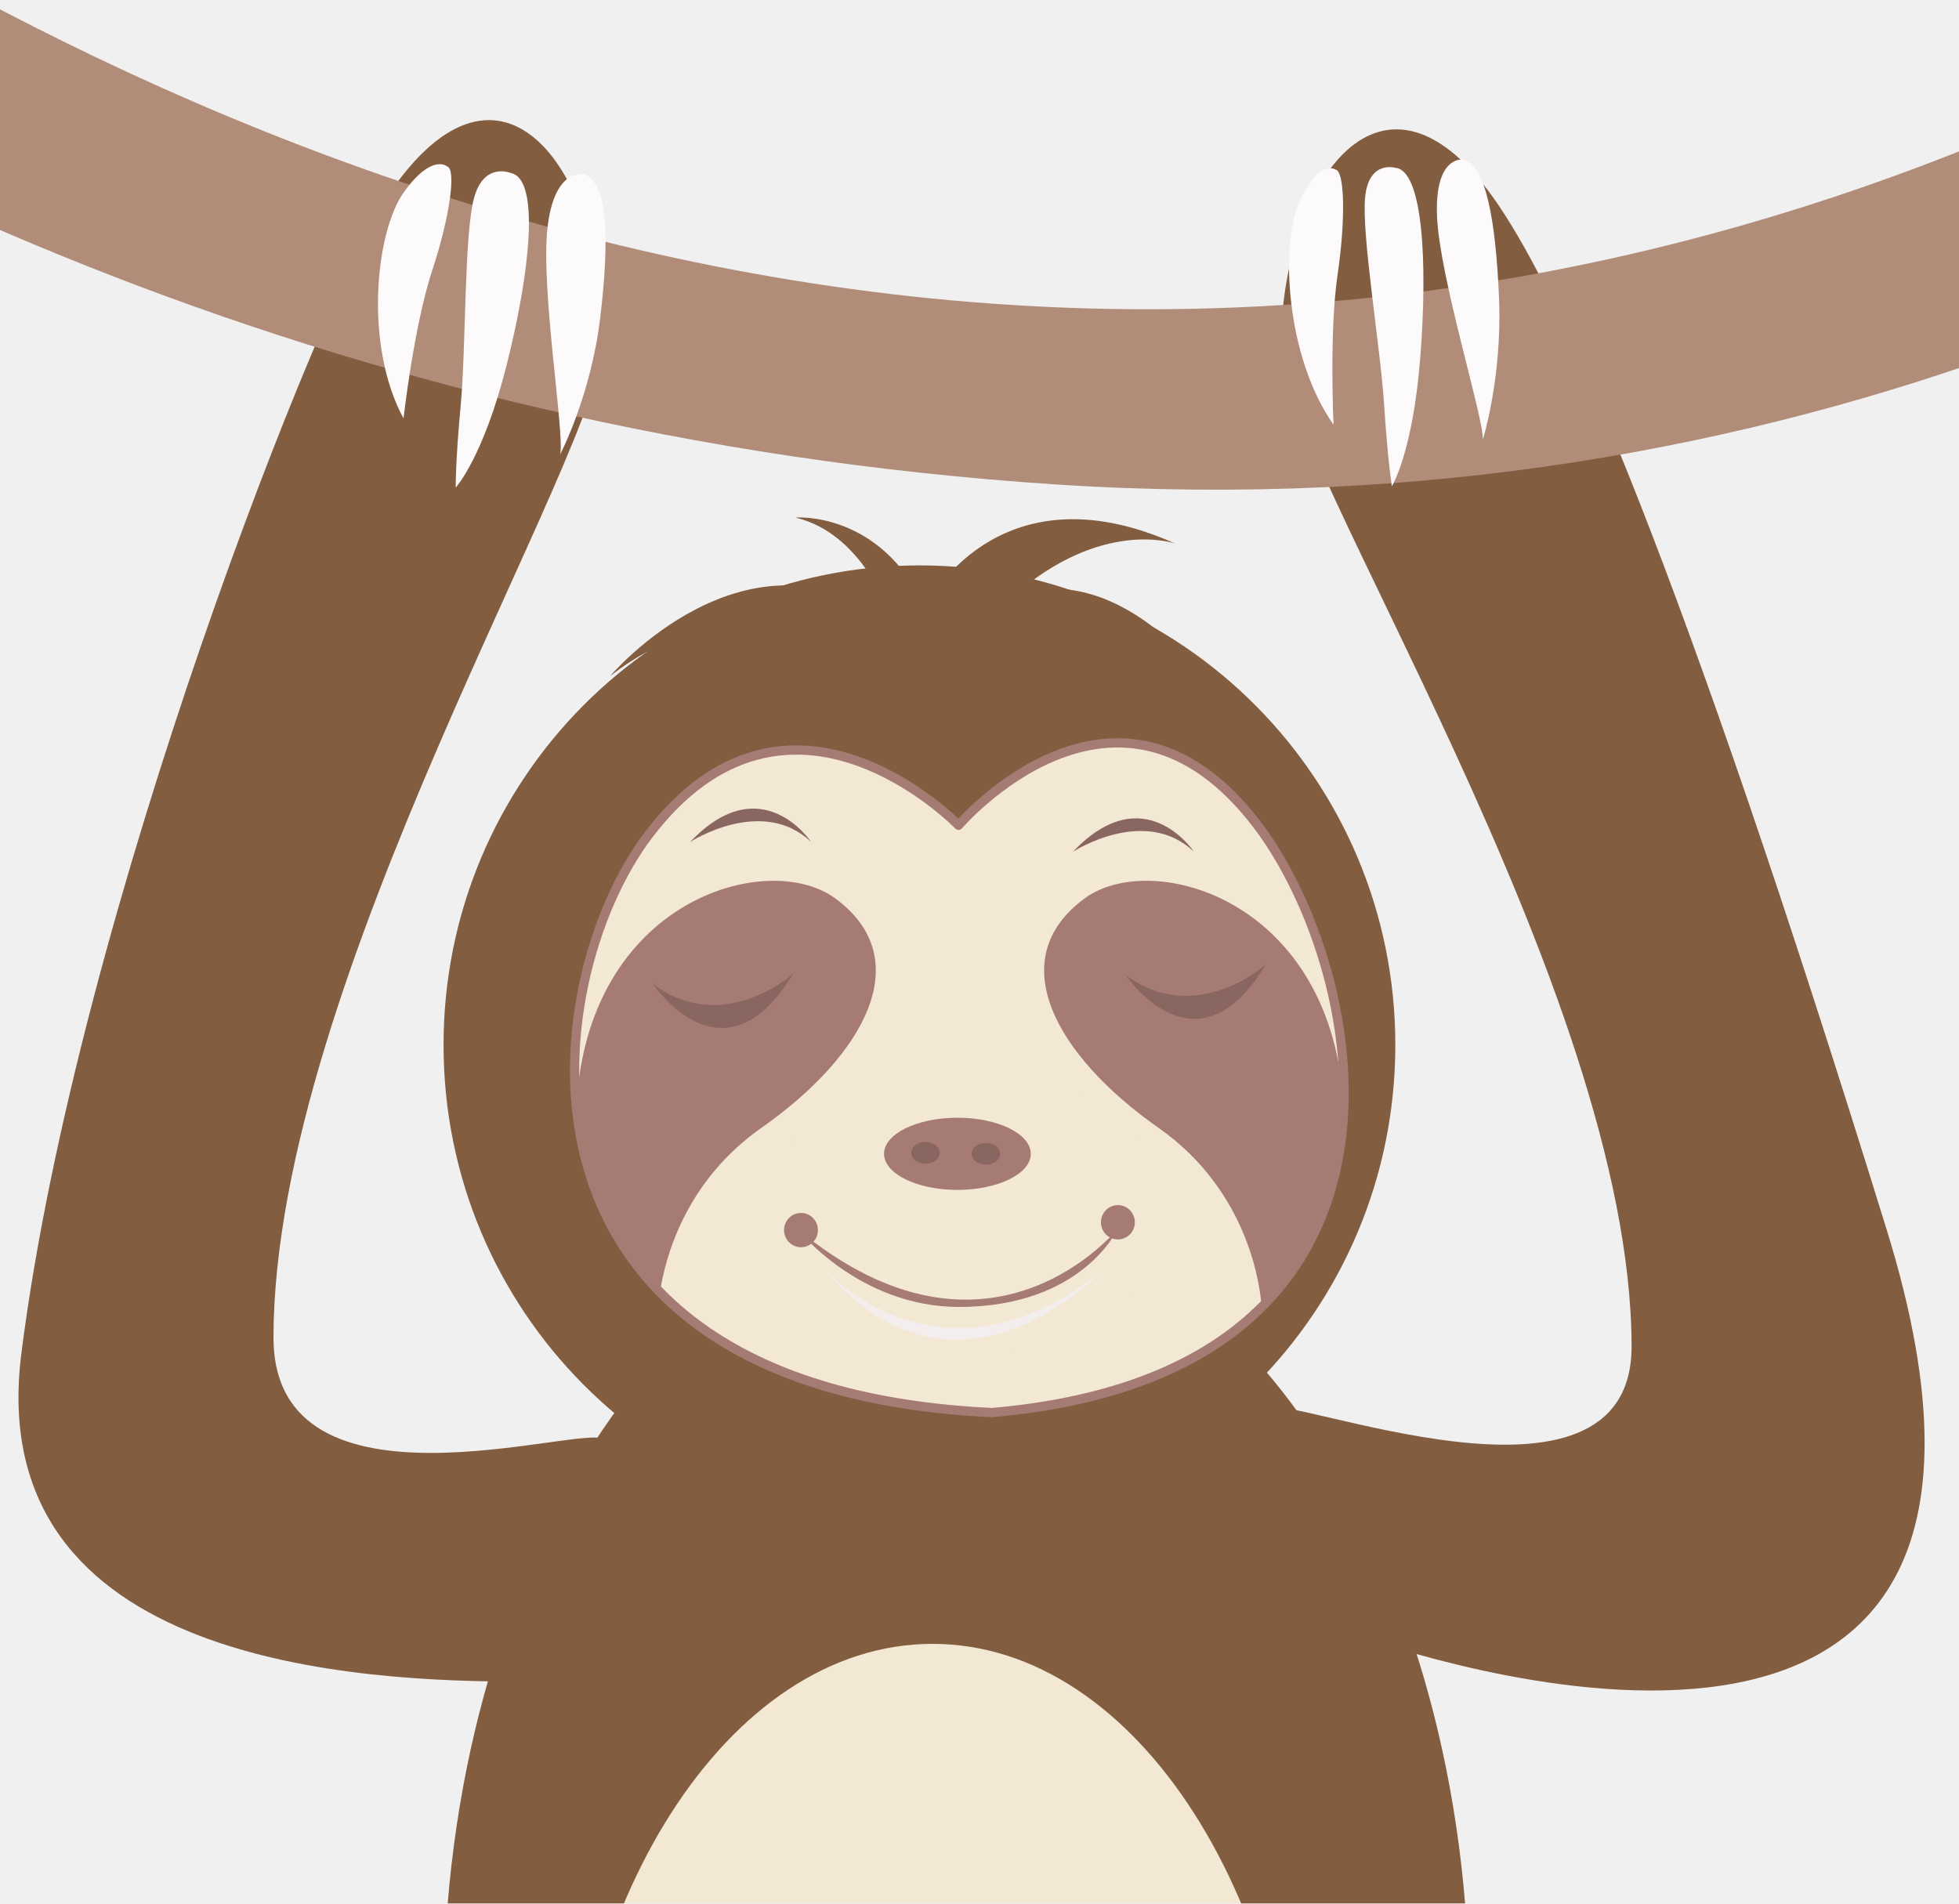
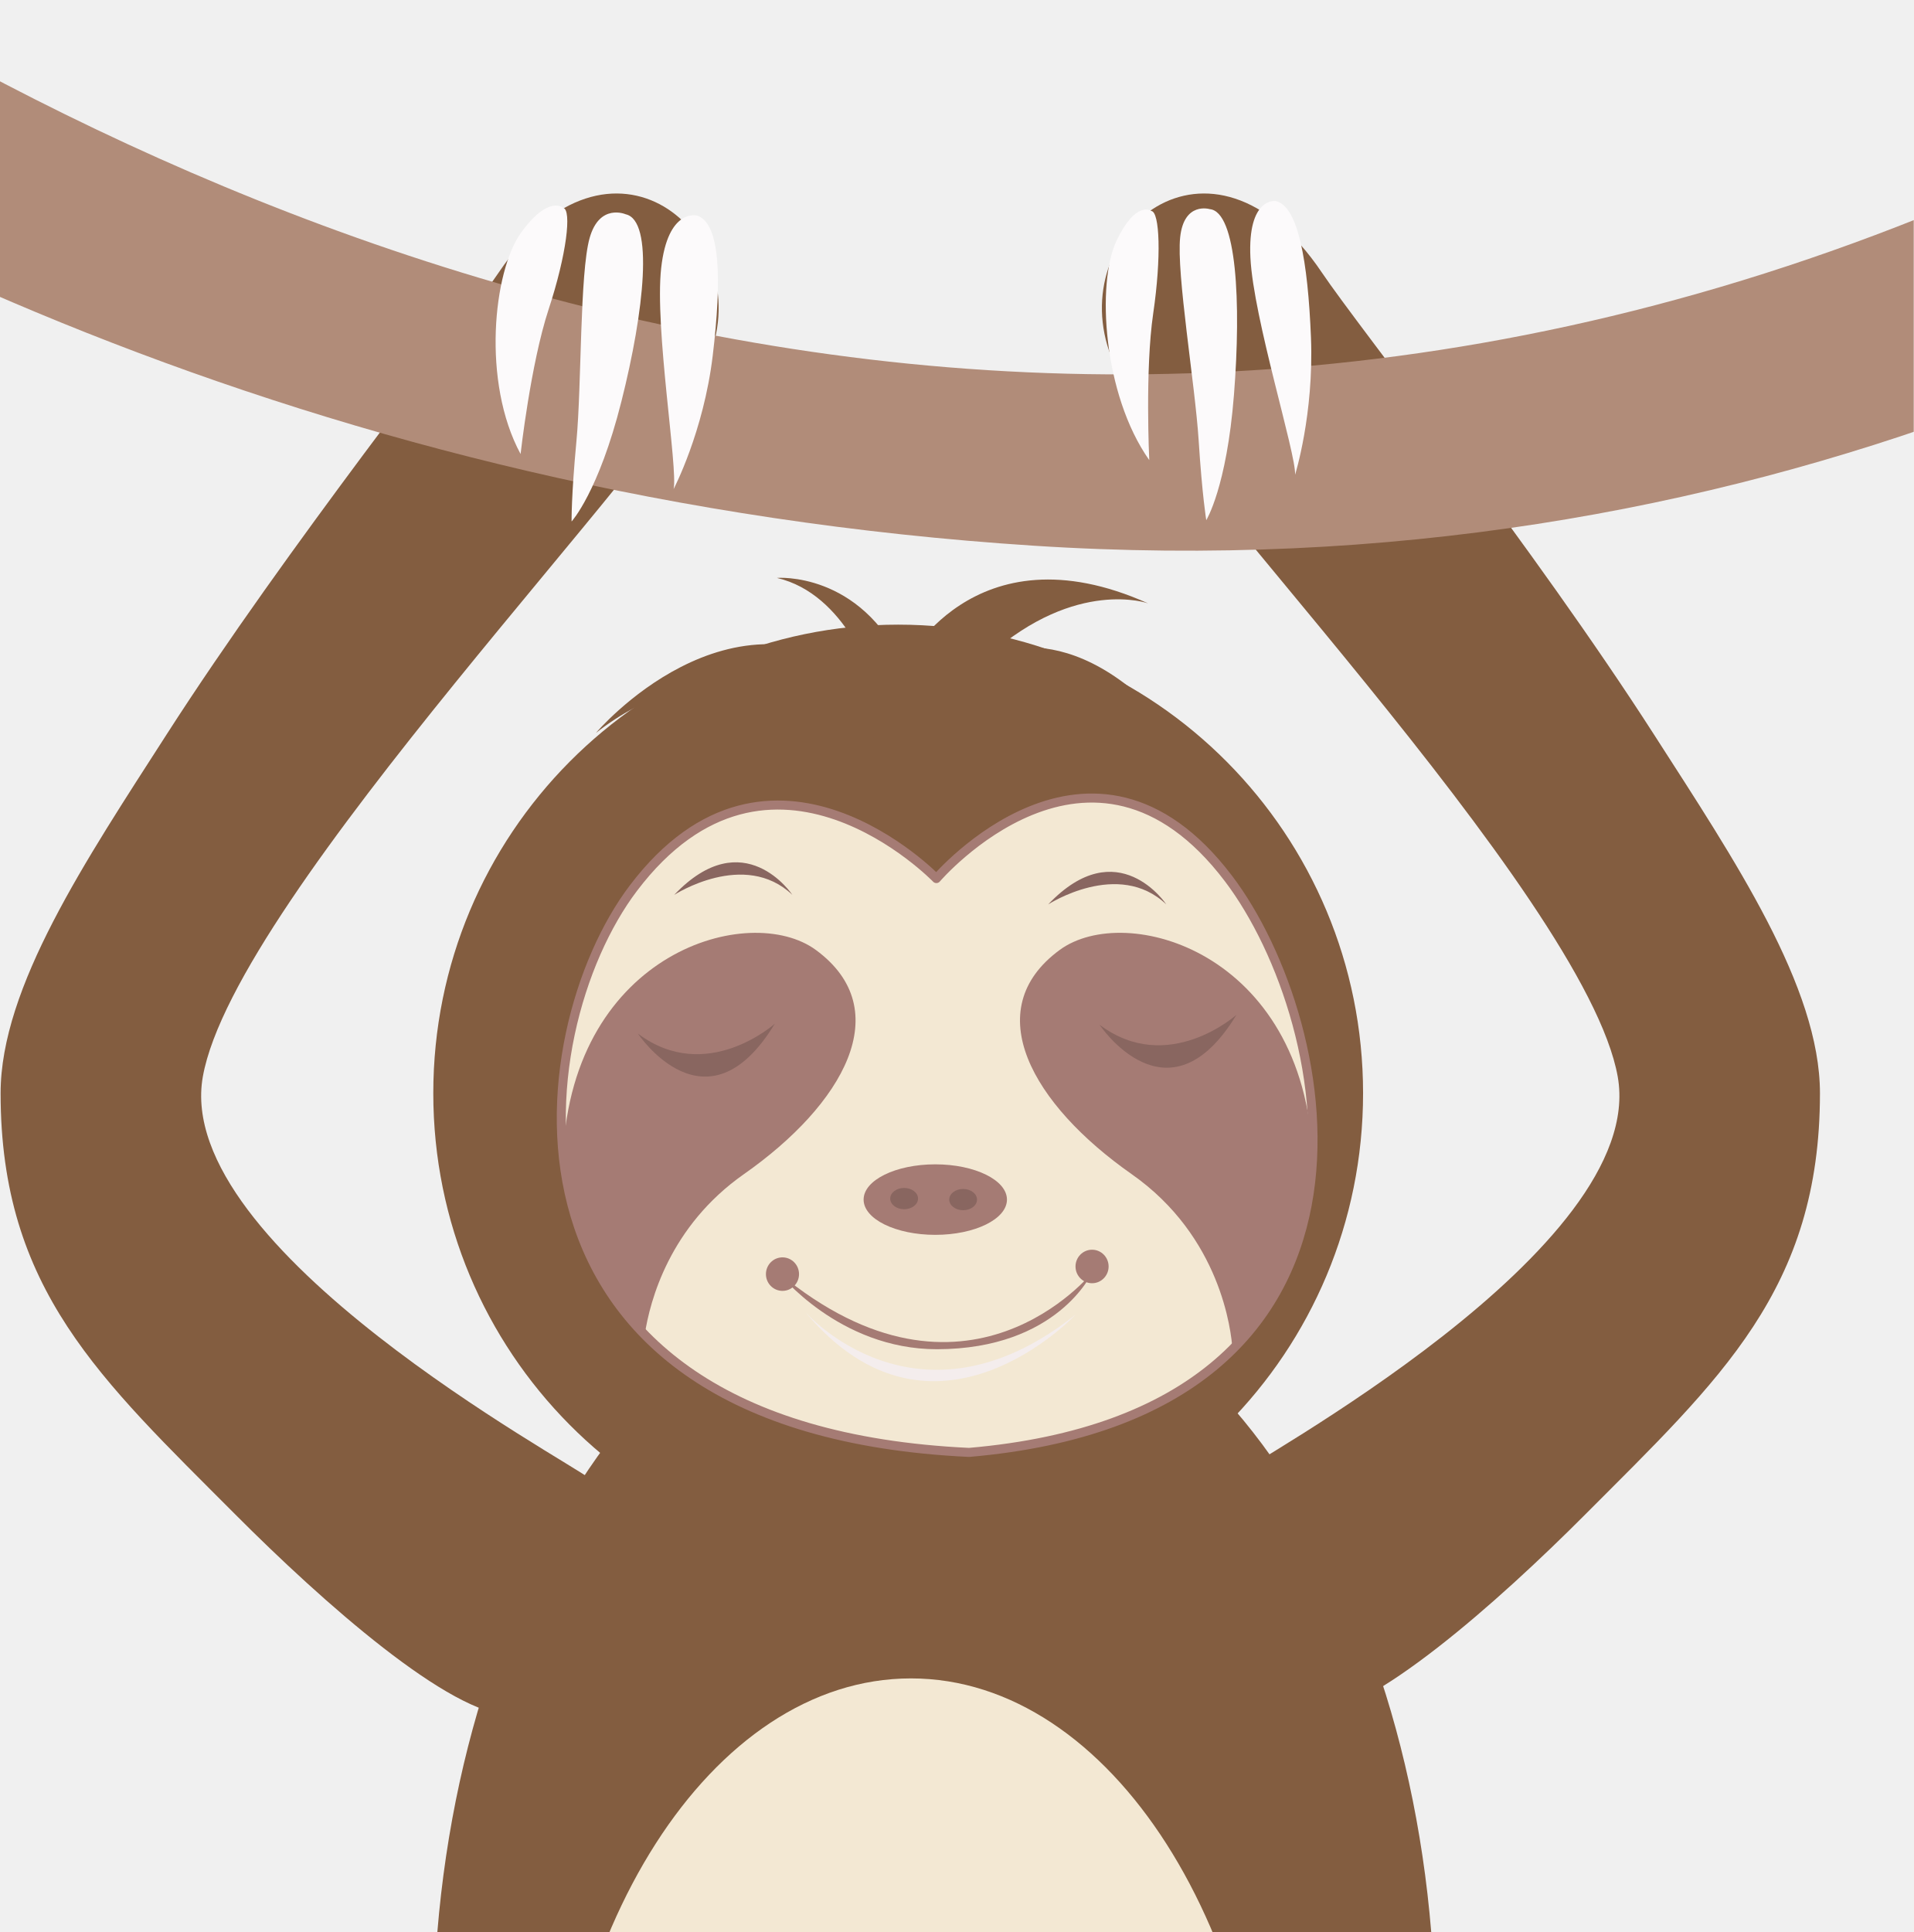
- <svg xmlns="http://www.w3.org/2000/svg" xmlns:xlink="http://www.w3.org/1999/xlink" width="212px" height="206px" viewBox="0 0 212 206" version="1.1">
+ <svg xmlns="http://www.w3.org/2000/svg" xmlns:xlink="http://www.w3.org/1999/xlink" width="212px" height="214px" viewBox="0 0 212 214" version="1.1">
  <defs>
    <rect id="path-1" x="0" y="0" width="212" height="214" />
  </defs>
  <g id="Page-1" stroke="none" stroke-width="1" fill="none" fill-rule="evenodd">
-     <g id="bentarmhang" transform="translate(0, -8)">
+     <g id="bentarmhang">
      <mask id="mask-2" fill="white">
        <use xlink:href="#path-1" />
      </mask>
-       <g id="Mask" />
+       <g id="path-1" />
      <g id="Group" mask="url(#mask-2)">
        <g transform="translate(-130, -64)">
-           <path d="M186.673,254 C169.38,254 128.021,252.387 132.31,218.495 C138.366,170.634 164.955,103.594 172.008,93.125 C184.321,74.847 195.188,90.646 195.326,108.649 C195.416,120.433 159.681,177.932 159.595,216.696 C159.549,237.15 193.299,226.01 195.326,227.779 C203.966,235.321 203.966,254 186.673,254 Z" id="Path" fill="#835D40" fill-rule="nonzero" />
-           <path d="M322.174,249.45 C321.446,249.45 243.557,278 266.09,205.129 C288.623,132.259 301.049,104.591 308.165,94.124 C320.588,75.849 331.552,91.645 331.691,109.645 C331.783,121.428 293.796,178.917 293.709,217.676 C293.663,238.126 331.348,222.59 333.393,224.359 C342.111,231.9 339.621,249.45 322.174,249.45 Z" id="Path" fill="#835D40" fill-rule="nonzero" transform="translate(300.1387, 170.4803) scale(-1, 1) translate(-300.1387, -170.4803) " />
+           <path d="M308.673,254 C301.878,254 287.735,241.45 278.068,231.75 C263.132,216.765 252.067,206.811 252.067,185.096 C252.067,173.341 261.514,159.271 270.44,145.379 C283.867,124.481 303.023,100.457 307.259,94.168 C319.573,75.891 335.902,89.877 330.577,103.528 C326.554,113.843 278.068,163.122 274.471,183.25 C271.063,202.317 315.299,226.01 317.326,227.779 C325.966,235.321 325.966,254 308.673,254 Z" id="Path" fill="#835D40" fill-rule="nonzero" transform="translate(291.8401, 169.7163) scale(-1, 1) translate(-291.8401, -169.7163) " />
+           <path d="M186.673,254 C179.878,254 165.735,241.45 156.068,231.75 C141.132,216.765 130.067,206.811 130.067,185.096 C130.067,173.341 139.514,159.271 148.44,145.379 C161.867,124.481 181.023,100.457 185.259,94.168 C197.573,75.891 213.902,89.877 208.577,103.528 C204.554,113.843 156.068,163.122 152.471,183.25 C149.063,202.317 193.299,226.01 195.326,227.779 C203.966,235.321 203.966,254 186.673,254 Z" id="Path" fill="#835D40" fill-rule="nonzero" />
          <path d="M33.831,0 C33.831,0 241.87,237.31 465.585,0 L487,0 C487,0 402.654,134.683 244.487,124.444 C86.322,114.207 0,1.087 0,1.087 L33.831,0 Z" id="Path" fill="#B18C79" fill-rule="nonzero" />
-           <g id="Group-3" stroke-width="1" fill="none" fill-rule="evenodd" transform="translate(178, 203)">
-             <ellipse id="Oval" fill="#835D40" fill-rule="nonzero" cx="55.5" cy="86" rx="55.5" ry="86" />
-             <ellipse id="Oval" fill="#F3E8D3" fill-rule="nonzero" cx="52.919" cy="109.455" rx="40.012" ry="62.545" />
+           <g id="Group-3" transform="translate(178, 203)" fill-rule="nonzero">
+             <ellipse id="Oval" fill="#835D40" cx="55.5" cy="86" rx="55.5" ry="86" />
+             <ellipse id="Oval" fill="#F3E8D3" cx="52.919" cy="109.455" rx="40.012" ry="62.545" />
          </g>
-           <g id="Group-2" stroke-width="1" fill="none" fill-rule="evenodd" transform="translate(178, 128)">
+           <g id="Group-2" transform="translate(178, 128)">
            <ellipse id="Oval" fill="#835D40" fill-rule="nonzero" cx="51.5" cy="57.095" rx="51.5" ry="51.905" />
            <g id="Group" transform="translate(13.875, 24.35714)">
              <path d="M1.069,43.228 C1.204,43.851 9.736,80.667 38.286,79.359 C66.832,78.053 76.523,56.467 76.523,56.467 L1.069,43.228 Z" id="Path" fill="#835D40" fill-rule="nonzero" />
              <path d="M74.218,8.959 C59.003,-11.109 41.857,8.959 41.857,8.959 C41.857,8.959 23.506,-10.052 8.294,10.016 C-3.817,25.993 -9.243,69.953 45.479,72.52 C94.922,68.24 86.328,24.936 74.218,8.959 Z" id="Path" fill="#F3E8D3" fill-rule="nonzero" />
              <path d="M74.218,8.959 C59.003,-11.109 41.857,8.959 41.857,8.959 C41.857,8.959 23.506,-10.052 8.294,10.016 C-3.817,25.993 -9.243,69.953 45.479,72.52 C94.922,68.24 86.328,24.936 74.218,8.959 Z" id="Path" stroke="#A57B74" stroke-linejoin="round" />
              <path d="M0.502,39.464 C1.208,46.609 3.901,53.695 9.548,59.474 C10.122,55.717 12.297,47.47 20.541,41.694 C31.521,33.999 37.551,23.508 28.508,16.868 C21.214,11.513 1.614,17.01 0.502,39.464 Z" id="Path" fill="#A57B74" fill-rule="nonzero" />
              <path d="M55.514,16.866 C46.47,23.506 52.501,33.997 63.481,41.692 C73.368,48.62 74.524,59.083 74.657,61.104 C80.663,55.12 83.201,47.49 83.537,39.743 C82.582,17.051 62.84,11.489 55.514,16.866 Z" id="Path" fill="#A57B74" fill-rule="nonzero" />
              <path d="M8.791,26.129 C8.791,26.129 16.374,37.544 23.957,25.035 C23.957,25.035 16.374,31.838 8.791,26.129 Z" id="Path" fill="#896660" fill-rule="nonzero" />
              <path d="M59.929,25.147 C59.929,25.147 67.514,36.56 75.099,24.049 C75.101,24.047 67.514,30.85 59.929,25.147 Z" id="Path" fill="#896660" fill-rule="nonzero" />
              <ellipse id="Oval" fill="#F3E8D3" fill-rule="nonzero" cx="42.612" cy="50.654" rx="21.43" ry="15.776" />
              <path d="M24.367,52.607 C24.367,52.607 31.065,61.105 41.929,61.091 C55.311,61.07 59.099,52.607 59.099,52.607 C59.099,52.607 45.171,69.916 24.367,52.607 Z" id="Path" fill="#A57B74" fill-rule="nonzero" />
              <ellipse id="Oval" fill="#A57B74" fill-rule="nonzero" cx="24.807" cy="52.772" rx="1.833" ry="1.856" />
              <ellipse id="Oval" fill="#A57B74" fill-rule="nonzero" cx="59.103" cy="51.925" rx="1.833" ry="1.856" />
              <ellipse id="Oval" fill="#A57B74" fill-rule="nonzero" cx="41.735" cy="44.517" rx="7.94" ry="3.905" />
              <ellipse id="Oval" fill="#896660" fill-rule="nonzero" cx="38.284" cy="44.405" rx="1.541" ry="1.179" />
              <ellipse id="Oval" fill="#896660" fill-rule="nonzero" cx="44.82" cy="44.517" rx="1.539" ry="1.177" />
              <path d="M27.317,56.956 C27.317,56.956 39.714,71.183 57.271,57.264 C57.271,57.264 41.569,74.043 27.317,56.956 Z" id="Path" fill="#F4EDED" fill-rule="nonzero" />
              <path d="M12.814,10.765 C12.814,10.765 20.593,5.715 25.904,10.765 C25.904,10.765 20.525,2.645 12.814,10.765 Z" id="Path" fill="#896660" fill-rule="nonzero" />
              <path d="M54.243,11.822 C54.243,11.822 62.024,6.772 67.329,11.822 C67.329,11.822 61.955,3.698 54.243,11.822 Z" id="Path" fill="#896660" fill-rule="nonzero" />
            </g>
            <path d="M37.919,13.777 C37.919,13.777 29.558,8.207 18.025,17.174 C18.025,17.174 32.903,-0.395 48.7,11.464 C48.7,11.464 45.775,1.806 38.065,0.012 C38.065,0.012 47.261,-0.755 52.116,9.746 C52.116,9.746 59.725,-5.876 79.183,2.831 C79.183,2.831 71.289,0.002 61.56,8.587 C61.56,8.587 72.412,2.831 84.975,20.762 C84.975,20.762 76.429,8.977 62.112,15.383 C47.796,21.784 37.919,13.777 37.919,13.777 Z" id="Path" fill="#835D40" fill-rule="nonzero" />
          </g>
-           <g id="Group" stroke-width="1" fill="none" fill-rule="evenodd" transform="translate(269, 89)">
-             <path d="M5.543,1.366 C5.543,1.366 3.84,0.11 1.667,4.716 C-0.508,9.324 0.15,21.641 5.314,28.966 C5.314,28.966 4.831,18.974 5.753,12.708 C6.672,6.442 6.468,1.48 5.543,1.366 Z" id="Path" fill="#FCFAFB" fill-rule="nonzero" />
-             <path d="M12.013,1.165 C12.013,1.165 9.16,0.292 8.737,4.289 C8.314,8.284 10.382,20.542 10.782,26.725 C11.177,32.906 11.629,35.617 11.629,35.617 C11.629,35.617 13.887,31.997 14.697,21.733 C15.51,11.468 14.992,1.445 12.013,1.165 Z" id="Path" fill="#FCFAFB" fill-rule="nonzero" />
-             <path d="M19.293,0.266 C19.293,0.266 16.197,-0.164 16.52,6.541 C16.845,13.246 21.601,28.321 21.468,30.584 C21.468,30.584 23.564,23.9 23.228,15.397 C22.885,6.898 21.8,0.758 19.293,0.266 Z" id="Path" fill="#FCFAFB" fill-rule="nonzero" />
+           <g transform="translate(252, 86)" fill="#FCFAFB" fill-rule="nonzero" id="Path">
+             <path d="M5.543,1.366 C5.543,1.366 3.84,0.11 1.667,4.716 C-0.508,9.324 0.15,21.641 5.314,28.966 C5.314,28.966 4.831,18.974 5.753,12.708 C6.672,6.442 6.468,1.48 5.543,1.366 Z" />
+             <path d="M12.013,1.165 C12.013,1.165 9.16,0.292 8.737,4.289 C8.314,8.284 10.382,20.542 10.782,26.725 C11.177,32.906 11.629,35.617 11.629,35.617 C11.629,35.617 13.887,31.997 14.697,21.733 C15.51,11.468 14.992,1.445 12.013,1.165 Z" />
+             <path d="M19.293,0.266 C19.293,0.266 16.197,-0.164 16.52,6.541 C16.845,13.246 21.601,28.321 21.468,30.584 C21.468,30.584 23.564,23.9 23.228,15.397 C22.885,6.898 21.8,0.758 19.293,0.266 Z" />
          </g>
-           <g id="Group" stroke-width="1" fill="none" fill-rule="evenodd" transform="translate(170, 89)">
-             <path d="M8.39,1.019 C8.39,1.019 6.778,-0.466 3.716,3.784 C0.652,8.035 -0.646,20.313 3.67,28.289 C3.67,28.289 4.78,18.335 6.774,12.269 C8.77,6.201 9.356,1.262 8.39,1.019 Z" id="Path" fill="#FCFAFB" fill-rule="nonzero" />
-             <path d="M15.314,1.735 C15.314,1.735 12.418,0.468 11.318,4.361 C10.22,8.255 10.438,20.673 9.858,26.847 C9.278,33.019 9.32,35.764 9.32,35.764 C9.32,35.764 12.314,32.503 14.84,22.462 C17.372,12.424 18.444,2.434 15.314,1.735 Z" id="Path" fill="#FCFAFB" fill-rule="nonzero" />
-             <path d="M23.216,1.876 C23.216,1.876 19.988,1.013 19.244,7.69 C18.504,14.368 21.126,29.954 20.62,32.175 C20.62,32.175 23.938,25.859 24.954,17.401 C25.968,8.944 25.808,2.718 23.216,1.876 Z" id="Path" fill="#FCFAFB" fill-rule="nonzero" />
+           <g transform="translate(184, 86)" fill="#FCFAFB" fill-rule="nonzero" id="Path">
+             <path d="M8.39,1.019 C8.39,1.019 6.778,-0.466 3.716,3.784 C0.652,8.035 -0.646,20.313 3.67,28.289 C3.67,28.289 4.78,18.335 6.774,12.269 C8.77,6.201 9.356,1.262 8.39,1.019 Z" />
+             <path d="M15.314,1.735 C15.314,1.735 12.418,0.468 11.318,4.361 C10.22,8.255 10.438,20.673 9.858,26.847 C9.278,33.019 9.32,35.764 9.32,35.764 C9.32,35.764 12.314,32.503 14.84,22.462 C17.372,12.424 18.444,2.434 15.314,1.735 Z" />
+             <path d="M23.216,1.876 C23.216,1.876 19.988,1.013 19.244,7.69 C18.504,14.368 21.126,29.954 20.62,32.175 C20.62,32.175 23.938,25.859 24.954,17.401 C25.968,8.944 25.808,2.718 23.216,1.876 Z" />
          </g>
        </g>
      </g>
    </g>
  </g>
</svg>
